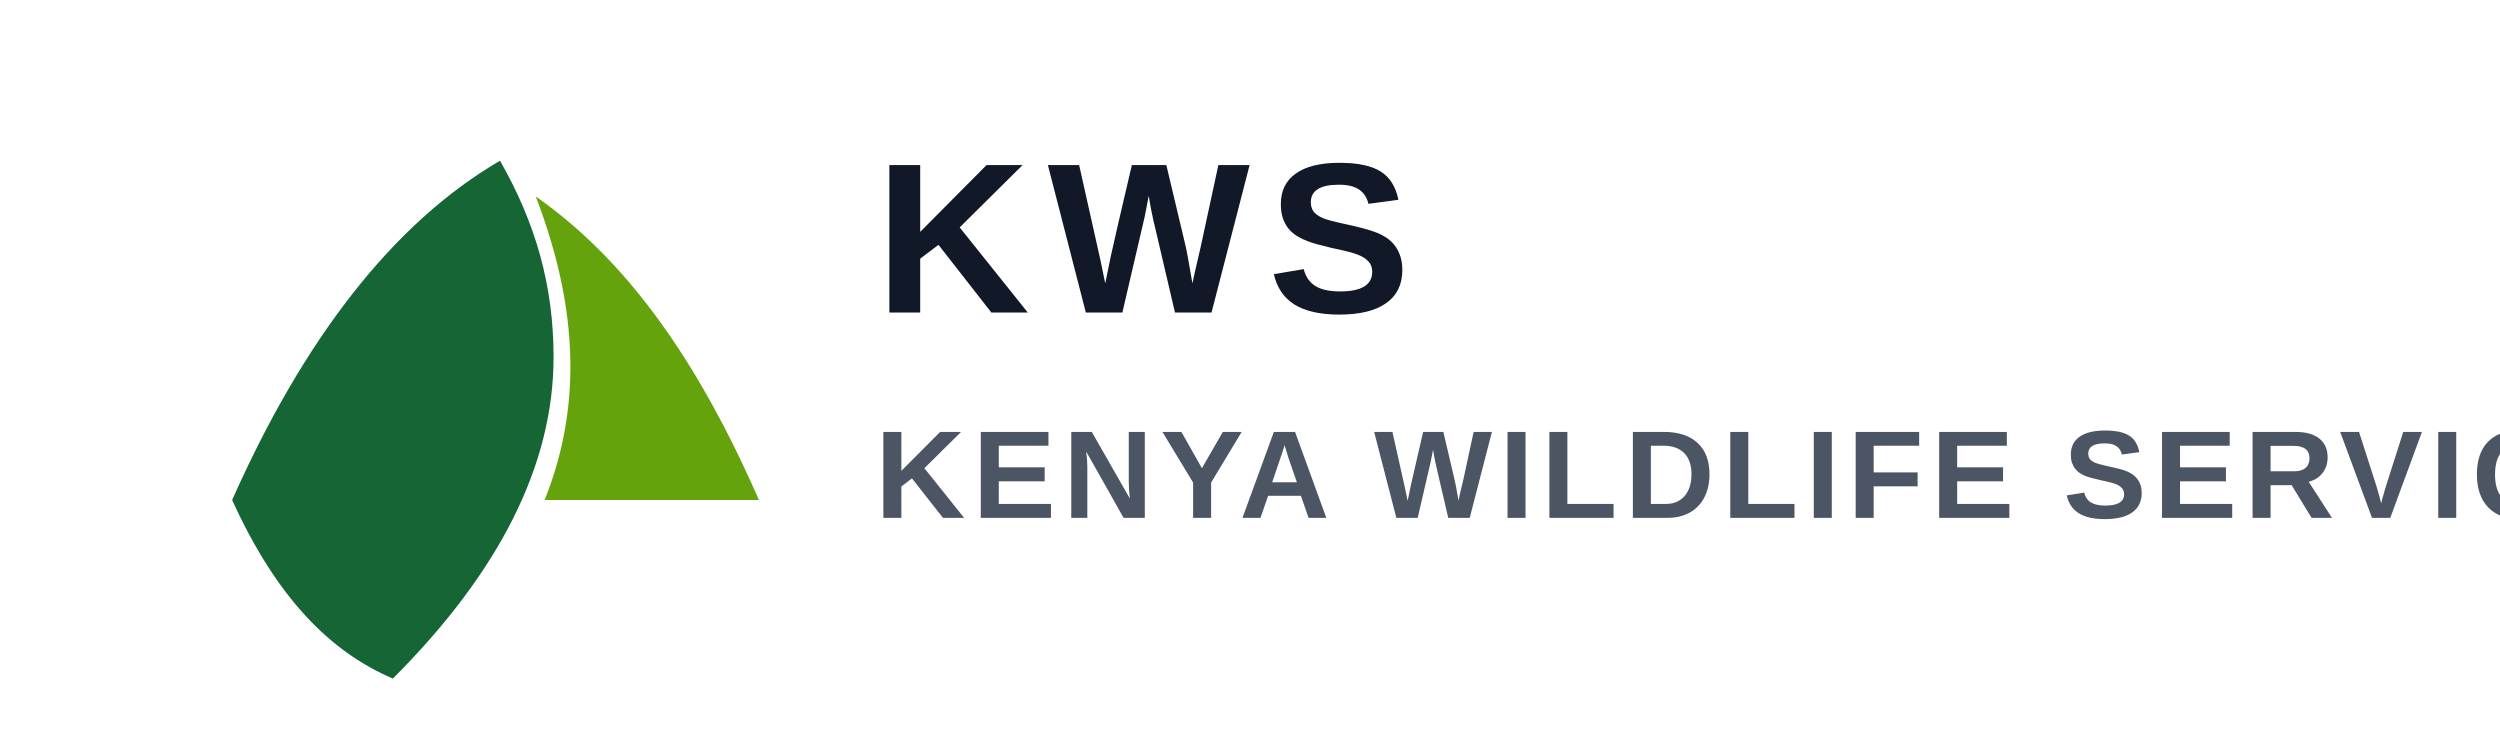
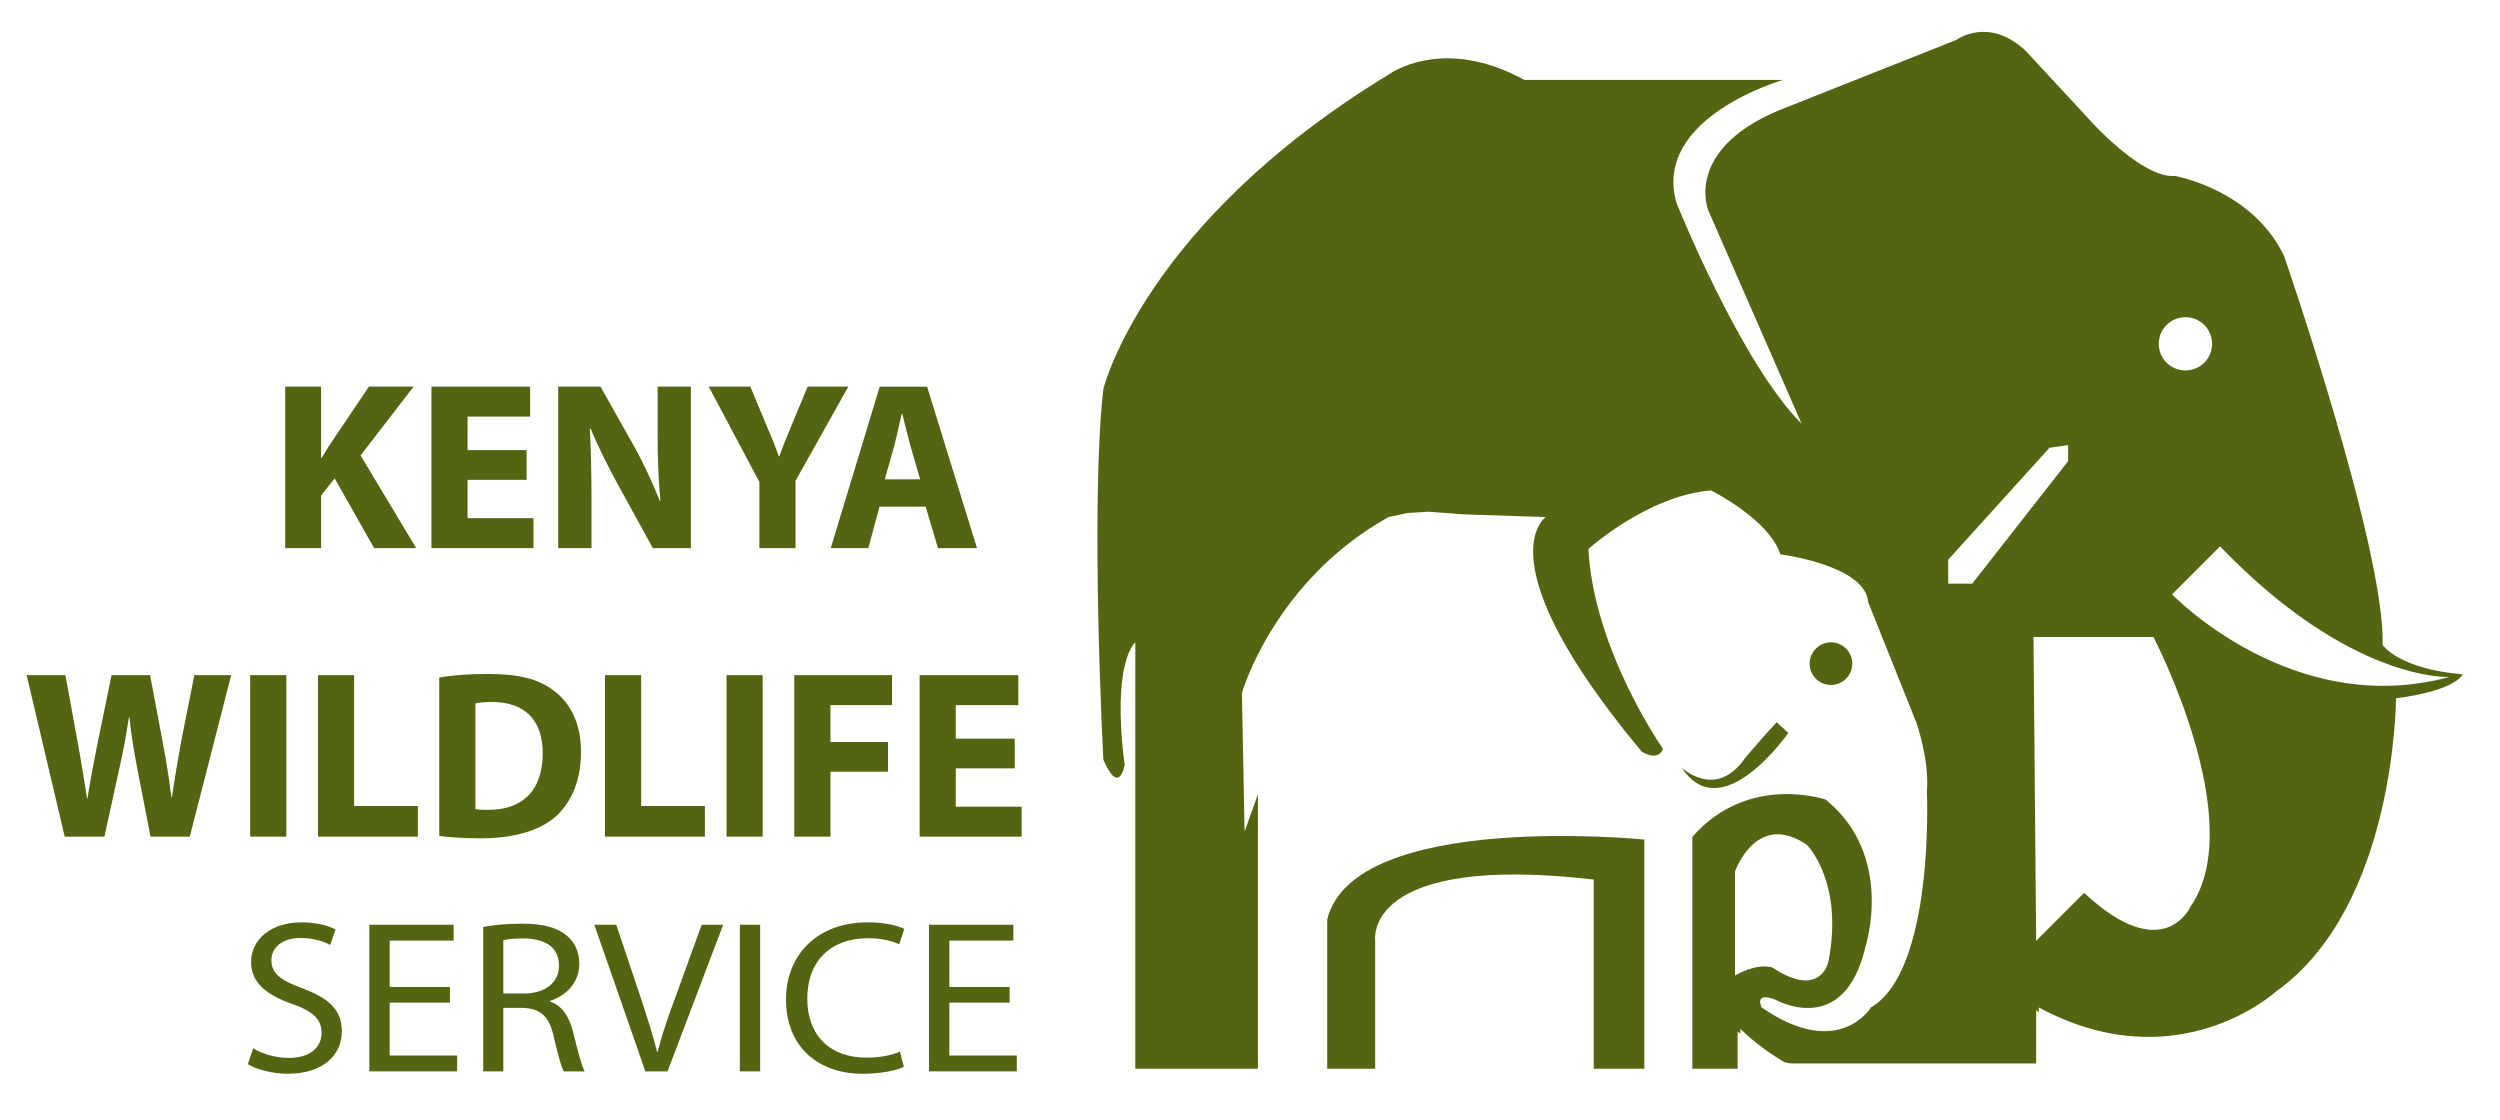
- <svg xmlns="http://www.w3.org/2000/svg" viewBox="0 0 280 84" role="img" aria-labelledby="kwsTitle kwsDesc">
-   <path fill="#166534" d="M26 56c8-18 18-31 30-38 4 7 6 14 6 22 0 12-6 24-18 36-7-3-13-9-18-20Z" />
-   <path fill="#65a30d" d="M60 22c10 7 18 18 25 34H61c4-10 4-21-1-34Z" />
-   <text x="98" y="35" fill="#111827" font-family="Arial, Helvetica, sans-serif" font-size="24" font-weight="700" letter-spacing="2">KWS</text>
-   <text x="98" y="58" fill="#4b5563" font-family="Arial, Helvetica, sans-serif" font-size="14" font-weight="600" letter-spacing="0.8">KENYA WILDLIFE SERVICE</text>
+ <svg xmlns="http://www.w3.org/2000/svg" viewBox="0 0 625.333 280" height="280" width="625.333" xml:space="preserve" id="svg2" version="1.1">
+   <defs id="defs6">
+     <clipPath id="clipPath18" clipPathUnits="userSpaceOnUse">
+       <path id="path16" d="M 0,210 H 469 V 0 H 0 Z" />
+     </clipPath>
+   </defs>
+   <g transform="matrix(1.333333,0,0,-1.333333,0,280)" id="g10">
+     <g id="g12">
+       <g clip-path="url(#clipPath18)" id="g14">
+         <g transform="translate(53.5005,137.4678)" id="g20">
+           <path id="path22" style="fill:#546512;fill-opacity:1;fill-rule:nonzero;stroke:none" d="m 0,0 h 6.737 v -13.396 h 0.089 c 0.67,1.169 1.383,2.248 2.097,3.327 L 15.705,0 h 8.388 L 14.144,-12.901 24.583,-30.298 H 16.687 L 9.28,-17.217 6.737,-20.408 v -9.89 H 0 Z" />
+         </g>
+         <g transform="translate(98.7852,119.9814)" id="g24">
+           <path id="path26" style="fill:#546512;fill-opacity:1;fill-rule:nonzero;stroke:none" d="M 0,0 H -11.065 V -7.192 H 1.293 v -5.62 h -19.14 V 17.486 H 0.669 V 11.867 H -11.065 V 5.574 L 0,5.574 Z" />
+         </g>
+         <g transform="translate(104.7168,107.1699)" id="g28">
+           <path id="path30" style="fill:#546512;fill-opacity:1;fill-rule:nonzero;stroke:none" d="m 0,0 v 30.298 h 7.942 l 6.246,-11.104 c 1.785,-3.191 3.525,-6.967 4.909,-10.383 h 0.089 c -0.402,4.001 -0.536,8.091 -0.536,12.676 v 8.811 h 6.246 V 0 H 17.758 L 11.333,11.688 C 9.549,14.969 7.541,18.835 6.113,22.387 H 5.935 C 6.157,18.341 6.247,14.07 6.247,9.125 V 0 Z" />
+         </g>
+         <g transform="translate(142.4609,107.1699)" id="g32">
+           <path id="path34" style="fill:#546512;fill-opacity:1;fill-rule:nonzero;stroke:none" d="m 0,0 v 12.407 l -9.504,17.891 h 7.809 l 3.033,-7.282 c 0.937,-2.203 1.606,-3.822 2.32,-5.799 h 0.089 c 0.67,1.887 1.384,3.64 2.275,5.799 l 3.035,7.282 h 7.63 L 6.781,12.632 V 0 Z" />
+         </g>
+         <g transform="translate(172.624,120.0713)" id="g36">
+           <path id="path38" style="fill:#546512;fill-opacity:1;fill-rule:nonzero;stroke:none" d="m 0,0 -1.874,6.428 c -0.49,1.799 -1.025,4.091 -1.472,5.844 H -3.479 C -3.882,10.474 -4.372,8.182 -4.818,6.428 L -6.647,0 Z m -7.629,-5.125 -2.098,-7.776 h -7.048 l 9.19,30.297 h 8.879 l 9.369,-30.297 H 3.347 l -2.321,7.776 z" />
+         </g>
+         <g transform="translate(12.1382,53.0449)" id="g40">
+           <path id="path42" style="fill:#546512;fill-opacity:1;fill-rule:nonzero;stroke:none" d="M 0,0 -7.139,30.298 H 0.134 L 2.409,17.846 C 3.079,14.205 3.703,10.294 4.194,7.192 h 0.089 c 0.491,3.327 1.205,6.968 1.963,10.744 L 8.79,30.298 h 7.227 l 2.409,-12.767 c 0.67,-3.551 1.16,-6.788 1.607,-10.159 h 0.089 c 0.446,3.371 1.115,6.923 1.74,10.564 l 2.454,12.362 h 6.915 L 23.468,0 h -7.362 l -2.543,13.036 c -0.58,3.057 -1.07,5.889 -1.427,9.351 h -0.09 C 11.511,18.97 11.02,16.093 10.306,13.036 L 7.451,0 Z" />
+         </g>
+         <path id="path44" style="fill:#546512;fill-opacity:1;fill-rule:nonzero;stroke:none" d="m 53.718,53.045 h -6.782 v 30.298 h 6.782 z" />
+         <g transform="translate(59.6504,83.3428)" id="g46">
+           <path id="path48" style="fill:#546512;fill-opacity:1;fill-rule:nonzero;stroke:none" d="m 0,0 h 6.782 v -24.544 h 11.957 v -5.754 l -18.739,0 z" />
+         </g>
+         <g transform="translate(89.1855,58.2148)" id="g50">
+           <path id="path52" style="fill:#546512;fill-opacity:1;fill-rule:nonzero;stroke:none" d="m 0,0 c 0.58,-0.135 1.561,-0.135 2.364,-0.135 6.202,-0.046 10.262,3.371 10.262,10.609 0,6.517 -3.659,9.62 -9.548,9.62 C 1.605,20.094 0.58,19.958 0,19.823 Z m -6.782,24.679 c 2.499,0.449 5.755,0.674 9.146,0.674 5.755,0 9.503,-0.944 12.359,-3.147 3.123,-2.338 5.086,-6.113 5.086,-11.508 0,-5.799 -2.096,-9.8 -4.952,-12.272 -3.168,-2.652 -8.031,-3.91 -13.92,-3.91 -3.525,0 -6.068,0.224 -7.719,0.449 z" />
+         </g>
+         <g transform="translate(113.499,83.3428)" id="g54">
+           <path id="path56" style="fill:#546512;fill-opacity:1;fill-rule:nonzero;stroke:none" d="m 0,0 h 6.782 v -24.544 h 11.957 v -5.754 l -18.739,0 z" />
+         </g>
+         <path id="path58" style="fill:#546512;fill-opacity:1;fill-rule:nonzero;stroke:none" d="m 143.078,53.045 h -6.782 v 30.298 h 6.782 z" />
+         <g transform="translate(149.0107,83.3428)" id="g60">
+           <path id="path62" style="fill:#546512;fill-opacity:1;fill-rule:nonzero;stroke:none" d="M 0,0 H 18.337 V -5.619 H 6.782 v -6.923 h 10.797 v -5.574 H 6.782 V -30.298 H 0 Z" />
+         </g>
+         <g transform="translate(190.3691,65.8564)" id="g64">
+           <path id="path66" style="fill:#546512;fill-opacity:1;fill-rule:nonzero;stroke:none" d="M 0,0 H -11.065 V -7.192 H 1.293 v -5.62 H -17.848 V 17.486 H 0.669 V 11.867 H -11.065 V 5.574 L 0,5.574 Z" />
+         </g>
+         <g transform="translate(47.4907,13.3359)" id="g68">
+           <path id="path70" style="fill:#546512;fill-opacity:1;fill-rule:nonzero;stroke:none" d="m 0,0 c 1.69,-1.02 4.117,-1.796 6.717,-1.796 3.857,0 6.11,1.878 6.11,4.694 0,2.531 -1.56,4.041 -5.503,5.429 -4.767,1.633 -7.714,4 -7.714,7.837 0,4.286 3.77,7.47 9.447,7.47 2.946,0 5.157,-0.654 6.413,-1.347 l -1.04,-2.898 c -0.909,0.53 -2.86,1.305 -5.503,1.305 -3.987,0 -5.504,-2.244 -5.504,-4.122 0,-2.571 1.777,-3.837 5.807,-5.306 4.94,-1.836 7.411,-4.04 7.411,-8.081 0,-4.246 -3.294,-7.96 -10.184,-7.96 -2.817,0 -5.894,0.816 -7.454,1.796 z" />
+         </g>
+         <g transform="translate(84.4121,21.9082)" id="g72">
+           <path id="path74" style="fill:#546512;fill-opacity:1;fill-rule:nonzero;stroke:none" d="M 0,0 H -11.31 V -9.919 H 1.344 v -2.979 h -16.468 v 27.51 H 0.693 V 11.633 H -11.31 V 2.938 l 11.31,0 z" />
+         </g>
+         <g transform="translate(94.4229,23.6221)" id="g76">
+           <path id="path78" style="fill:#546512;fill-opacity:1;fill-rule:nonzero;stroke:none" d="m 0,0 h 3.856 c 4.031,0 6.588,2.082 6.588,5.225 0,3.551 -2.73,5.102 -6.717,5.102 -1.82,0 -3.077,-0.163 -3.727,-0.326 z m -3.771,12.49 c 1.908,0.367 4.681,0.613 7.238,0.613 4.03,0 6.674,-0.735 8.494,-2.287 1.43,-1.183 2.296,-3.06 2.296,-5.224 0,-3.592 -2.47,-6 -5.503,-6.98 V -1.51 c 2.21,-0.735 3.554,-2.694 4.29,-5.552 0.953,-3.835 1.646,-6.489 2.21,-7.55 h -3.9 c -0.477,0.775 -1.126,3.142 -1.907,6.571 -0.867,3.796 -2.469,5.225 -5.893,5.348 H 0 v -11.919 h -3.771 z" />
+         </g>
+         <g transform="translate(121.0684,9.0098)" id="g80">
+           <path id="path82" style="fill:#546512;fill-opacity:1;fill-rule:nonzero;stroke:none" d="M 0,0 -9.577,27.511 H -5.46 L -0.91,13.96 C 0.304,10.245 1.387,6.857 2.21,3.674 H 2.297 C 3.12,6.857 4.29,10.327 5.634,13.919 l 4.94,13.592 h 4.03 L 4.16,0 Z" />
+         </g>
+         <path id="path84" style="fill:#546512;fill-opacity:1;fill-rule:nonzero;stroke:none" d="m 142.606,9.01 h -3.813 v 27.511 h 3.813 z" />
+         <g transform="translate(169.5615,9.8672)" id="g86">
+           <path id="path88" style="fill:#546512;fill-opacity:1;fill-rule:nonzero;stroke:none" d="m 0,0 c -1.344,-0.653 -4.16,-1.307 -7.714,-1.307 -8.233,0 -14.387,4.899 -14.387,13.96 0,8.654 6.197,14.45 15.254,14.45 3.597,0 5.937,-0.735 6.934,-1.225 l -0.954,-2.899 c -1.387,0.654 -3.423,1.144 -5.85,1.144 -6.847,0 -11.397,-4.123 -11.397,-11.348 0,-6.775 4.117,-11.061 11.18,-11.061 2.34,0 4.68,0.449 6.197,1.143 z" />
+         </g>
+         <g transform="translate(189.4082,21.9082)" id="g90">
+           <path id="path92" style="fill:#546512;fill-opacity:1;fill-rule:nonzero;stroke:none" d="M 0,0 H -11.311 V -9.919 H 1.344 v -2.979 h -16.468 v 27.51 H 0.693 V 11.633 H -11.311 V 2.938 L 0,2.938 Z" />
+         </g>
+         <g transform="translate(335.4844,72.5)" id="g94">
+           <path id="path96" style="fill:#546512;fill-opacity:1;fill-rule:nonzero;stroke:none" d="m 0,0 -2.167,1.999 -2.166,-2.333 -3.75,-4.333 C -13.583,-12.667 -20,-6.5 -20,-6.5 -12.5,-18 0,0 0,0" />
+         </g>
+         <g transform="translate(347.4844,85.5)" id="g98">
+           <path id="path100" style="fill:#546512;fill-opacity:1;fill-rule:nonzero;stroke:none" d="m 0,0 c 0,2.209 -1.791,4 -4,4 -2.209,0 -4,-1.791 -4,-4 0,-2.209 1.791,-4 4,-4 2.209,0 4,1.791 4,4" />
+         </g>
+         <g transform="translate(248.9844,37.5)" id="g102">
+           <path id="path104" style="fill:#546512;fill-opacity:1;fill-rule:nonzero;stroke:none" d="M 0,0 V -28 H 9 V -4 C 9,-4 6.5,12.5 50,7.5 V -28 h 9.5 V 15 C 59.5,15 5,20.5 0,0" />
+         </g>
+         <g transform="translate(407.4844,98.5)" id="g106">
+           <path id="path108" style="fill:#546512;fill-opacity:1;fill-rule:nonzero;stroke:none" d="M 0,0 9,9 C 33.5,-16.5 52,-15.5 52,-15.5 22.5,-23.5 0,0 0,0 m 3.5,-58.5 c 0,0 -5,-11.5 -20,2.5 l -9,-9 -0.5,57 h 22.5 c 0,0 18,-34.5 7,-50.5 M -42,2 v 4.5 l 19,21 3.5,0.5 V 25 L -37.5,2 Z M 2.5,52 c 2.762,0 5,-2.238 5,-5 0,-2.762 -2.238,-5 -5,-5 -2.762,0 -5,2.238 -5,5 0,2.762 2.238,5 5,5 M -82,-71.5 V -52 c 0,0 4,11.5 13.5,5 0,0 7,-7 4,-22 0,0 -1.5,-7 -10.5,-1 0,0 -2.5,1 -7,-1.5 m 121.5,62 C 40,8.5 21,63.5 21,63.5 15,76 0.5,78.5 0.5,78.5 -5.5,78 -15,88.5 -15,88.5 L -27.5,102 c -7,6.5 -13,2 -13,2 L -72,91.5 C -92,84 -87,72 -87,72 L -69.5,32 C -81,43.5 -93,73.5 -93,73.5 c -4.5,16 20,23 20,23 h -48.5 c -15.5,8.5 -25.5,1 -25.5,1 -46,-28 -53.5,-59 -53.5,-59 -2.5,-22 0,-69.5 0,-69.5 3,-7 4,-1 4,-1 -2.5,19.5 2,23 2,23 v -80 h 23 v 51.5 l -2.5,-7 -0.5,26 c 0,0 6,21 27.5,33 l 3.5,0.75 4,0.25 6.75,-0.5 15.25,-0.5 c 0,0 -12,-8 18,-44 0,0 3,-2 4,0.5 0,0 -13,18.5 -14,37.5 0,0 11,10 23,11 0,0 11,-5.5 13,-12 0,0 16,-2 16.5,-9 l 9,-22.5 c 0,0 2.5,-7 2,-13 0,0 1.5,-33.5 -10.5,-40.5 0,0 -6,-10 -20.5,0 0,0 -1.5,3 2.5,1.5 0,0 13,-7.5 17,10 0,0 5.5,17 -7.5,27.5 0,0 -14.5,5 -25,-7 V -89 h 8.5 v 7 c 0.172,-0.158 0.333,-0.296 0.5,-0.446 v 0.946 c 2.78,-2.78 6.281,-5.074 8.16,-6.217 0.881,-0.278 1.34,-0.283 1.34,-0.283 h 46 v 10 c 0,0 0.174,-0.151 0.5,-0.4 v 0.9 c 26,-14 44.5,3 44.5,3 22.5,16 22.5,55 22.5,55 11.5,1.5 12.5,4.5 12.5,4.5 -12,1 -15,5.5 -15,5.5" />
+         </g>
+       </g>
+     </g>
+   </g>
</svg>
